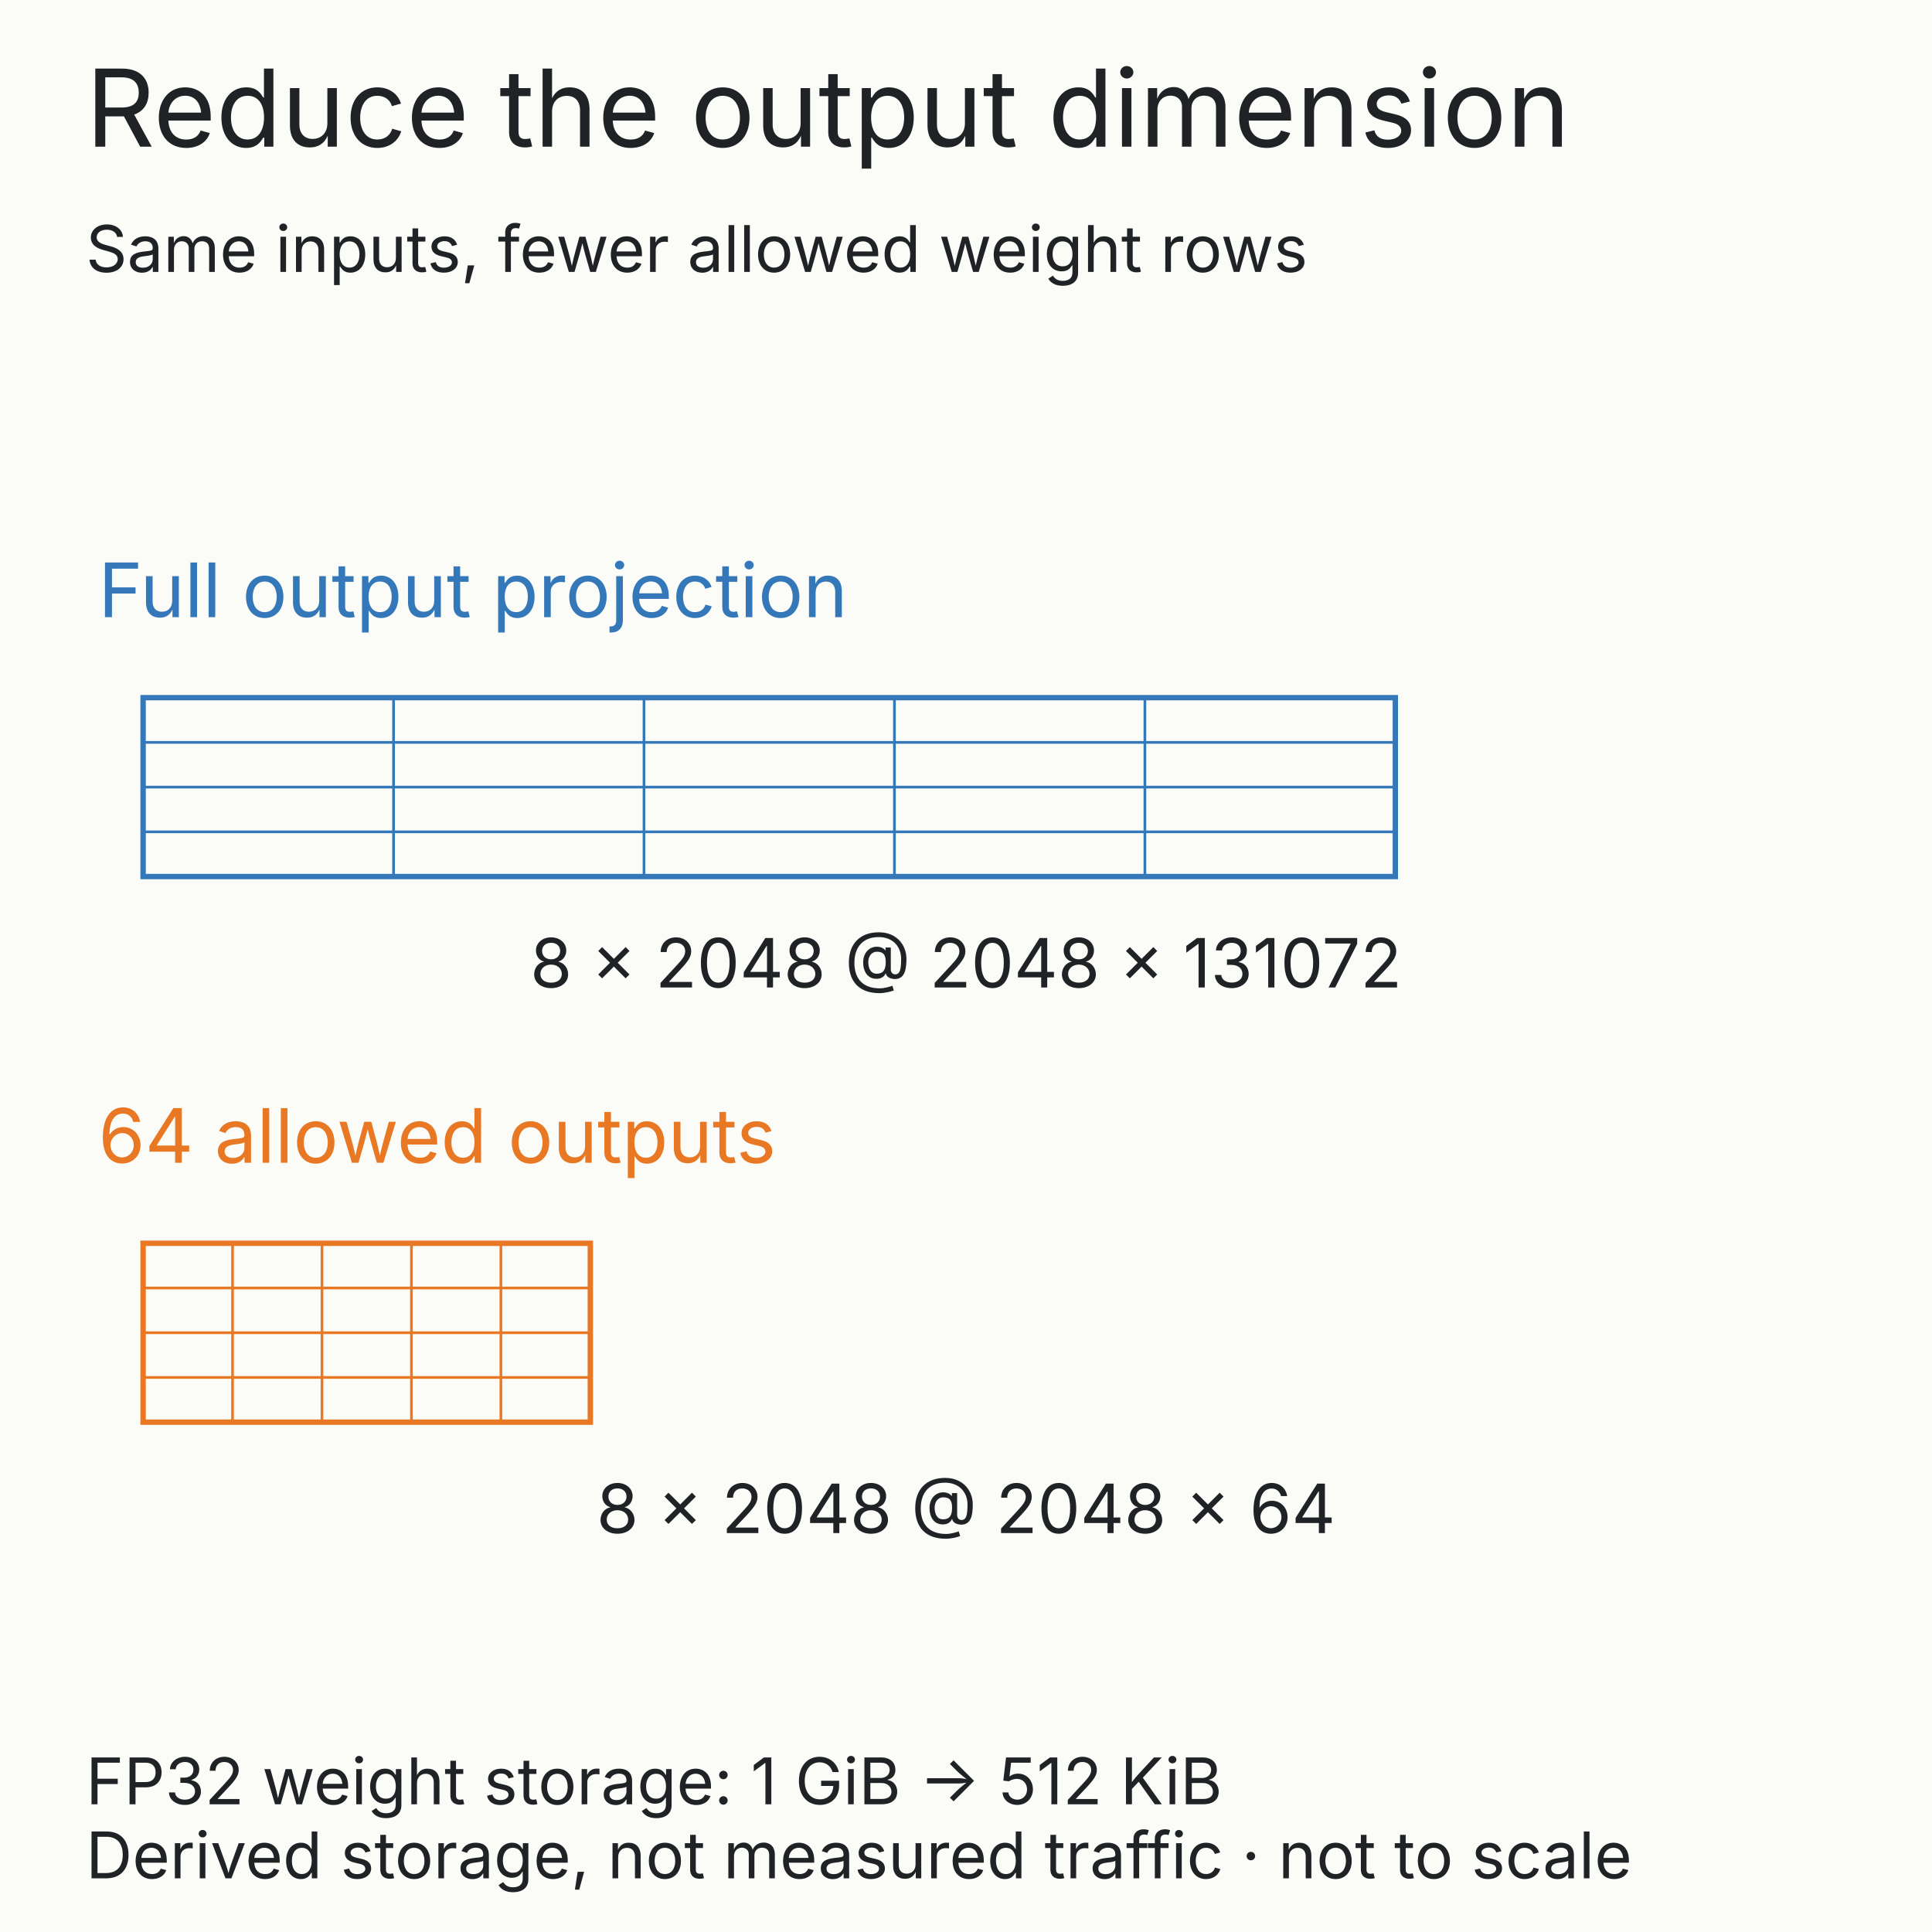
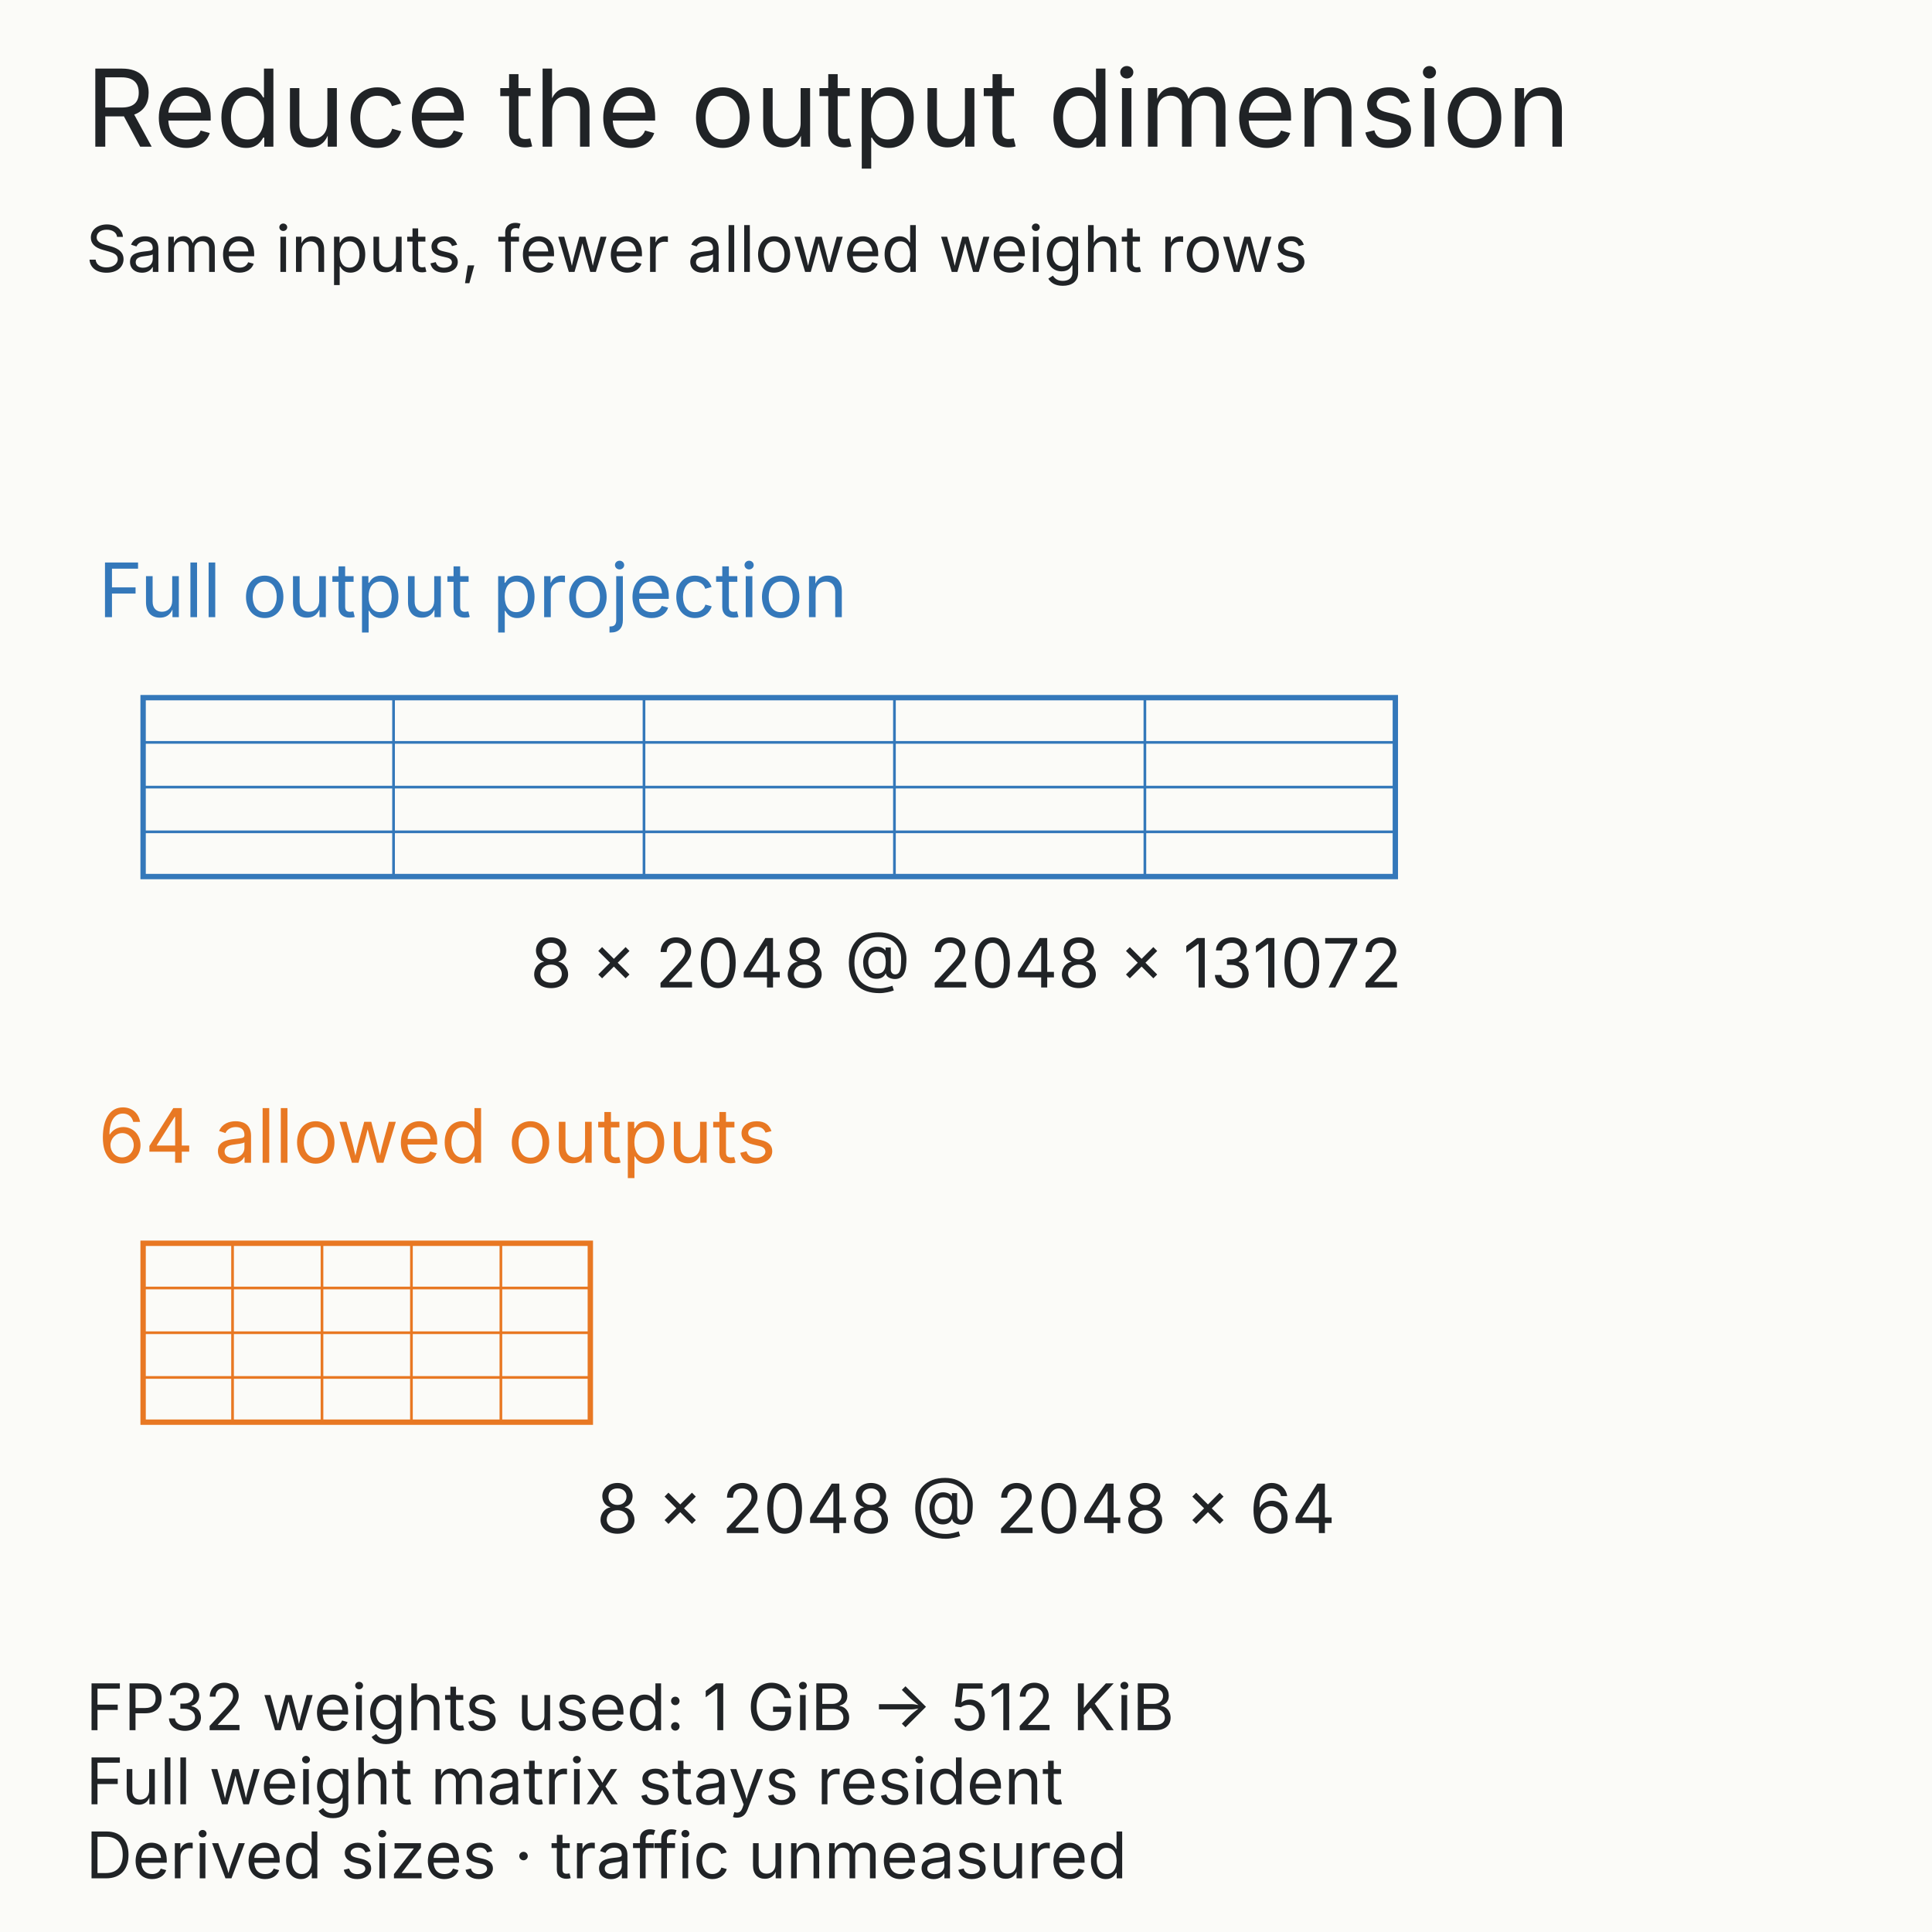
<svg xmlns="http://www.w3.org/2000/svg" width="1080" height="1080" viewBox="0 0 1080 1080">
  <rect width="100%" height="100%" fill="#FBFBF8" />
  <defs>
    <marker id="arrow" viewBox="0 0 12 12" refX="10" refY="6" markerWidth="5" markerHeight="5" orient="auto">
      <path d="M2 2 L10 6 L2 10" fill="none" stroke="context-stroke" stroke-width="2" />
    </marker>
  </defs>
  <text x="48" y="82.0" font-family="Inter" font-size="60" font-weight="400" font-style="normal" fill="#202326" text-anchor="start">Reduce the output dimension</text>
  <text x="48" y="152.0" font-family="Inter" font-size="36" font-weight="400" font-style="normal" fill="#202326" text-anchor="start">Same inputs, fewer allowed weight rows</text>
  <text x="55" y="345.0" font-family="Inter" font-size="42" font-weight="400" font-style="normal" fill="#3478BA" text-anchor="start">Full output projection</text>
  <rect x="80" y="390" width="700" height="100" rx="0" fill="none" stroke="#3478BA" stroke-width="3" />
  <line x1="80" y1="415.0" x2="780" y2="415.0" stroke="#3478BA" stroke-width="1.5" />
  <line x1="80" y1="440.0" x2="780" y2="440.0" stroke="#3478BA" stroke-width="1.5" />
  <line x1="80" y1="465.0" x2="780" y2="465.0" stroke="#3478BA" stroke-width="1.5" />
  <line x1="220.0" y1="390" x2="220.0" y2="490" stroke="#3478BA" stroke-width="1.5" />
  <line x1="360.0" y1="390" x2="360.0" y2="490" stroke="#3478BA" stroke-width="1.5" />
  <line x1="500.0" y1="390" x2="500.0" y2="490" stroke="#3478BA" stroke-width="1.5" />
  <line x1="640.0" y1="390" x2="640.0" y2="490" stroke="#3478BA" stroke-width="1.5" />
  <text x="540" y="552.0" font-family="Inter" font-size="38" font-weight="400" font-style="normal" fill="#202326" text-anchor="middle">8 × 2048  @  2048 × 131072</text>
  <text x="55" y="650.0" font-family="Inter" font-size="42" font-weight="400" font-style="normal" fill="#E87823" text-anchor="start">64 allowed outputs</text>
  <rect x="80" y="695" width="250" height="100" rx="0" fill="none" stroke="#E87823" stroke-width="3" />
  <line x1="80" y1="720.0" x2="330" y2="720.0" stroke="#E87823" stroke-width="1.5" />
  <line x1="80" y1="745.0" x2="330" y2="745.0" stroke="#E87823" stroke-width="1.5" />
  <line x1="80" y1="770.0" x2="330" y2="770.0" stroke="#E87823" stroke-width="1.5" />
  <line x1="130.0" y1="695" x2="130.0" y2="795" stroke="#E87823" stroke-width="1.5" />
  <line x1="180.0" y1="695" x2="180.0" y2="795" stroke="#E87823" stroke-width="1.5" />
  <line x1="230.0" y1="695" x2="230.0" y2="795" stroke="#E87823" stroke-width="1.5" />
  <line x1="280.0" y1="695" x2="280.0" y2="795" stroke="#E87823" stroke-width="1.5" />
  <text x="540" y="857.0" font-family="Inter" font-size="38" font-weight="400" font-style="normal" fill="#202326" text-anchor="middle">8 × 2048  @  2048 × 64</text>
-   <text x="48" y="1008.6" font-family="Inter" font-size="36" font-weight="400" font-style="normal" fill="#202326" text-anchor="start">FP32 weight storage: 1 GiB → 512 KiB</text>
-   <text x="48" y="1050.0" font-family="Inter" font-size="36" font-weight="400" font-style="normal" fill="#202326" text-anchor="start">Derived storage, not measured traffic · not to scale</text>
+   <text x="48" y="967.2" font-family="Inter" font-size="36" font-weight="400" font-style="normal" fill="#202326" text-anchor="start">FP32 weights used: 1 GiB → 512 KiB</text>
+   <text x="48" y="1008.6" font-family="Inter" font-size="36" font-weight="400" font-style="normal" fill="#202326" text-anchor="start">Full weight matrix stays resident</text>
+   <text x="48" y="1050.0" font-family="Inter" font-size="36" font-weight="400" font-style="normal" fill="#202326" text-anchor="start">Derived sizes · traffic unmeasured</text>
</svg>
